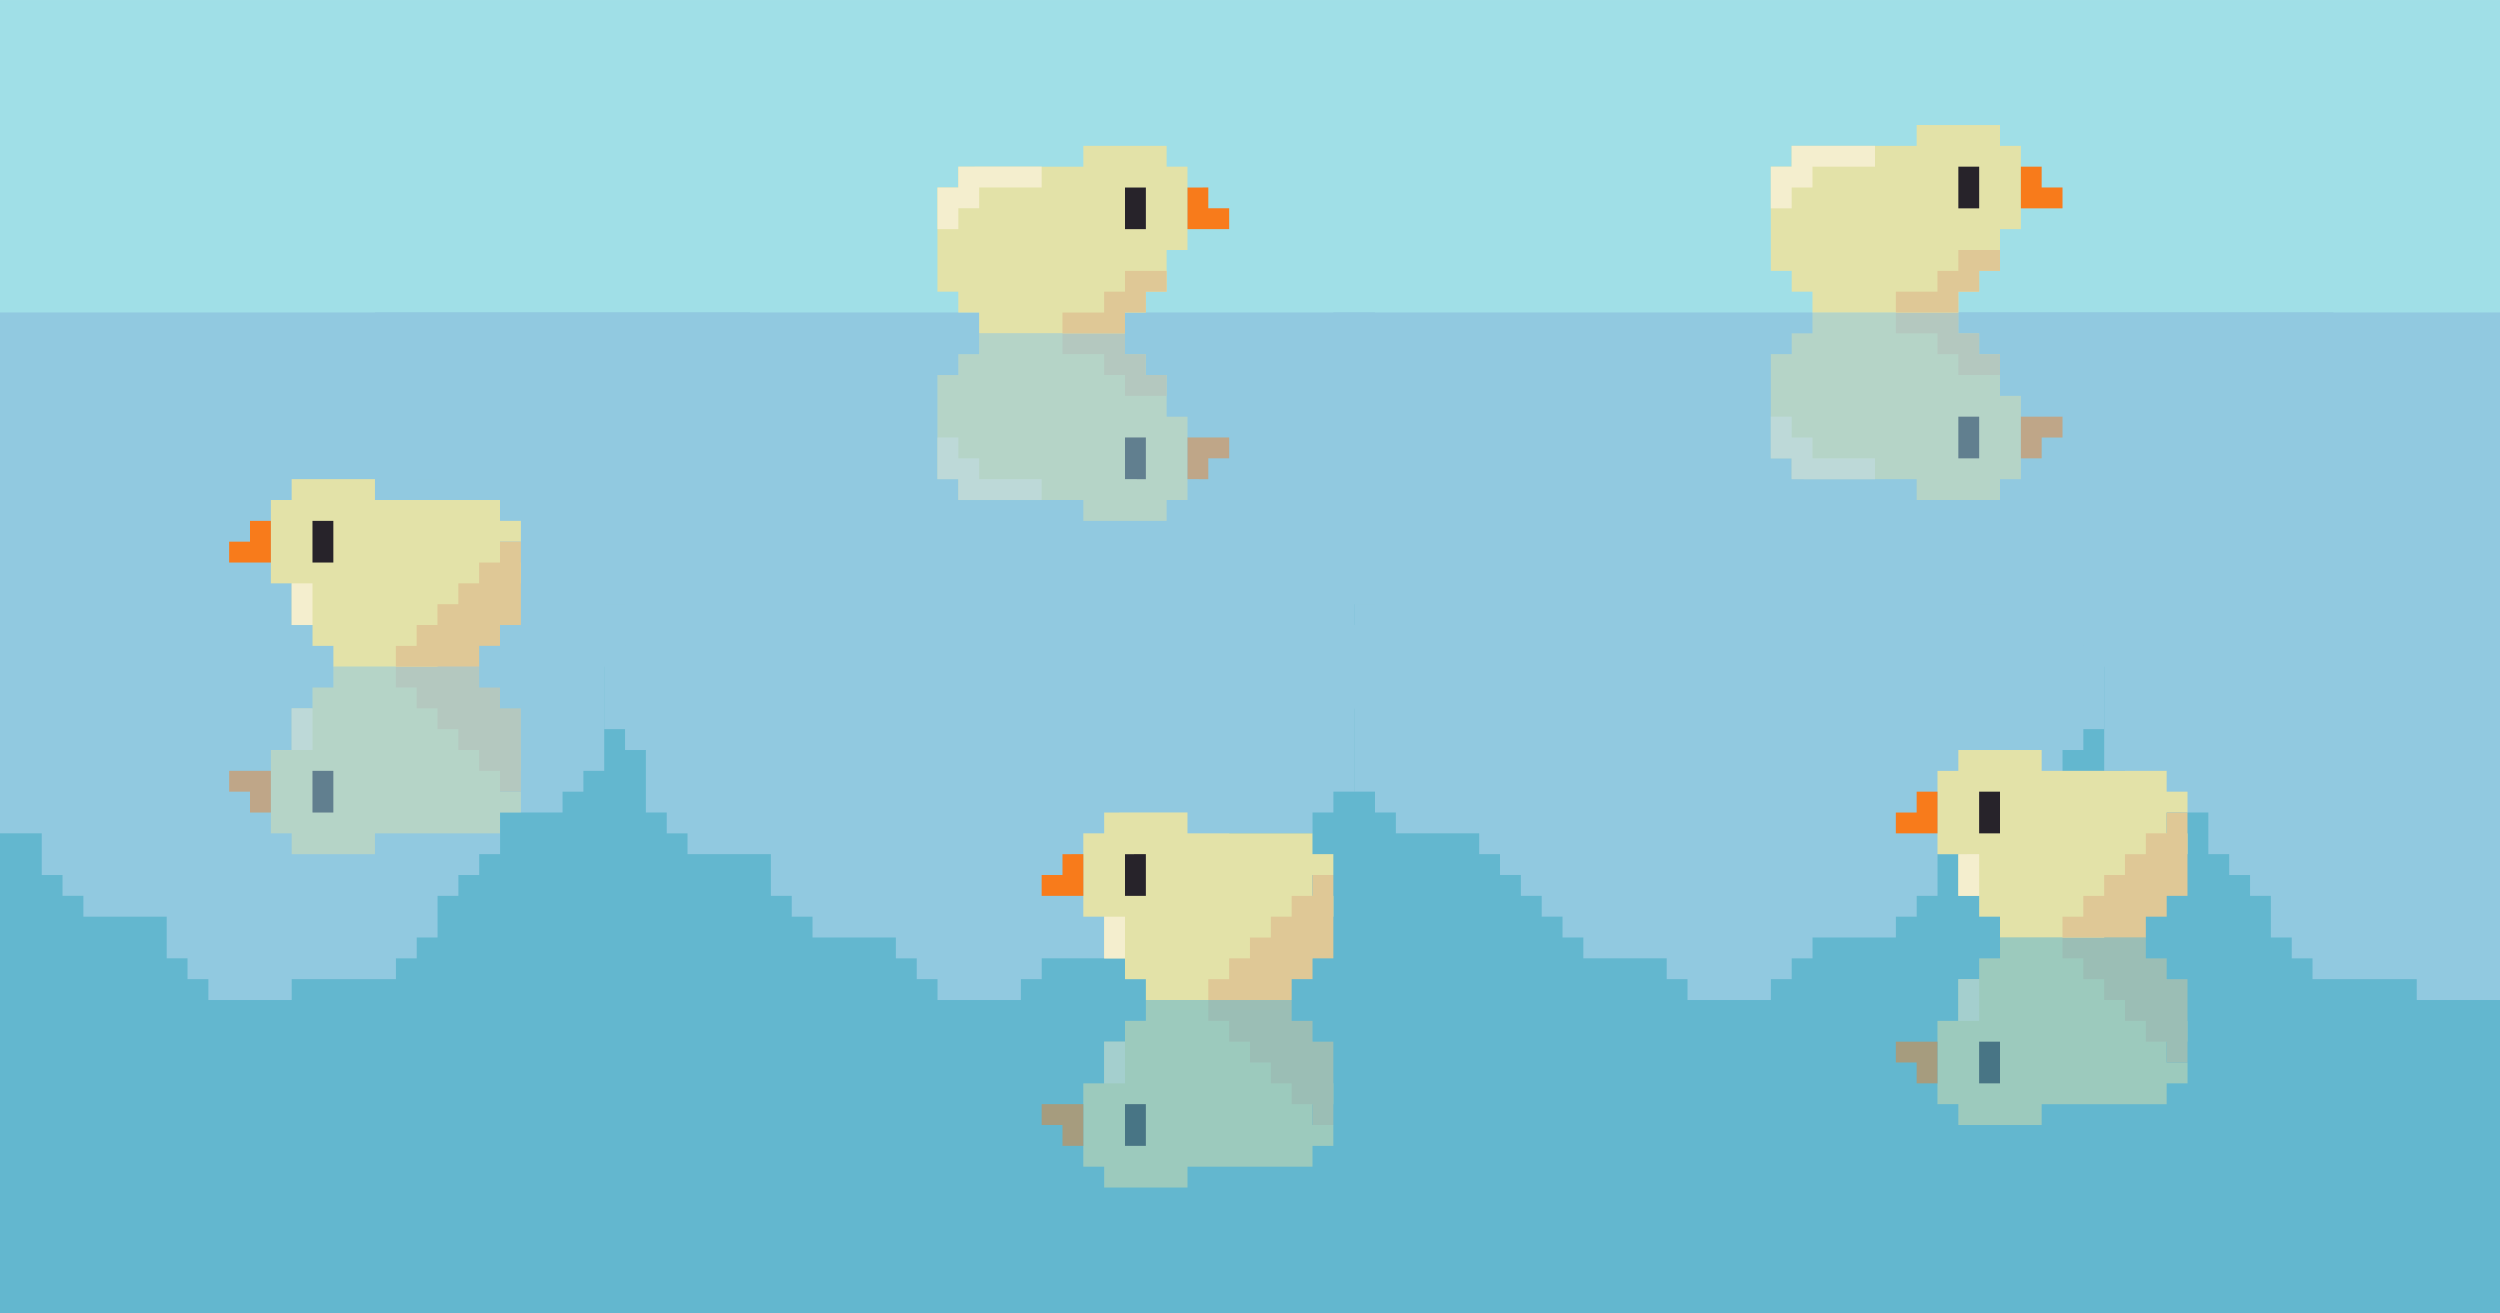
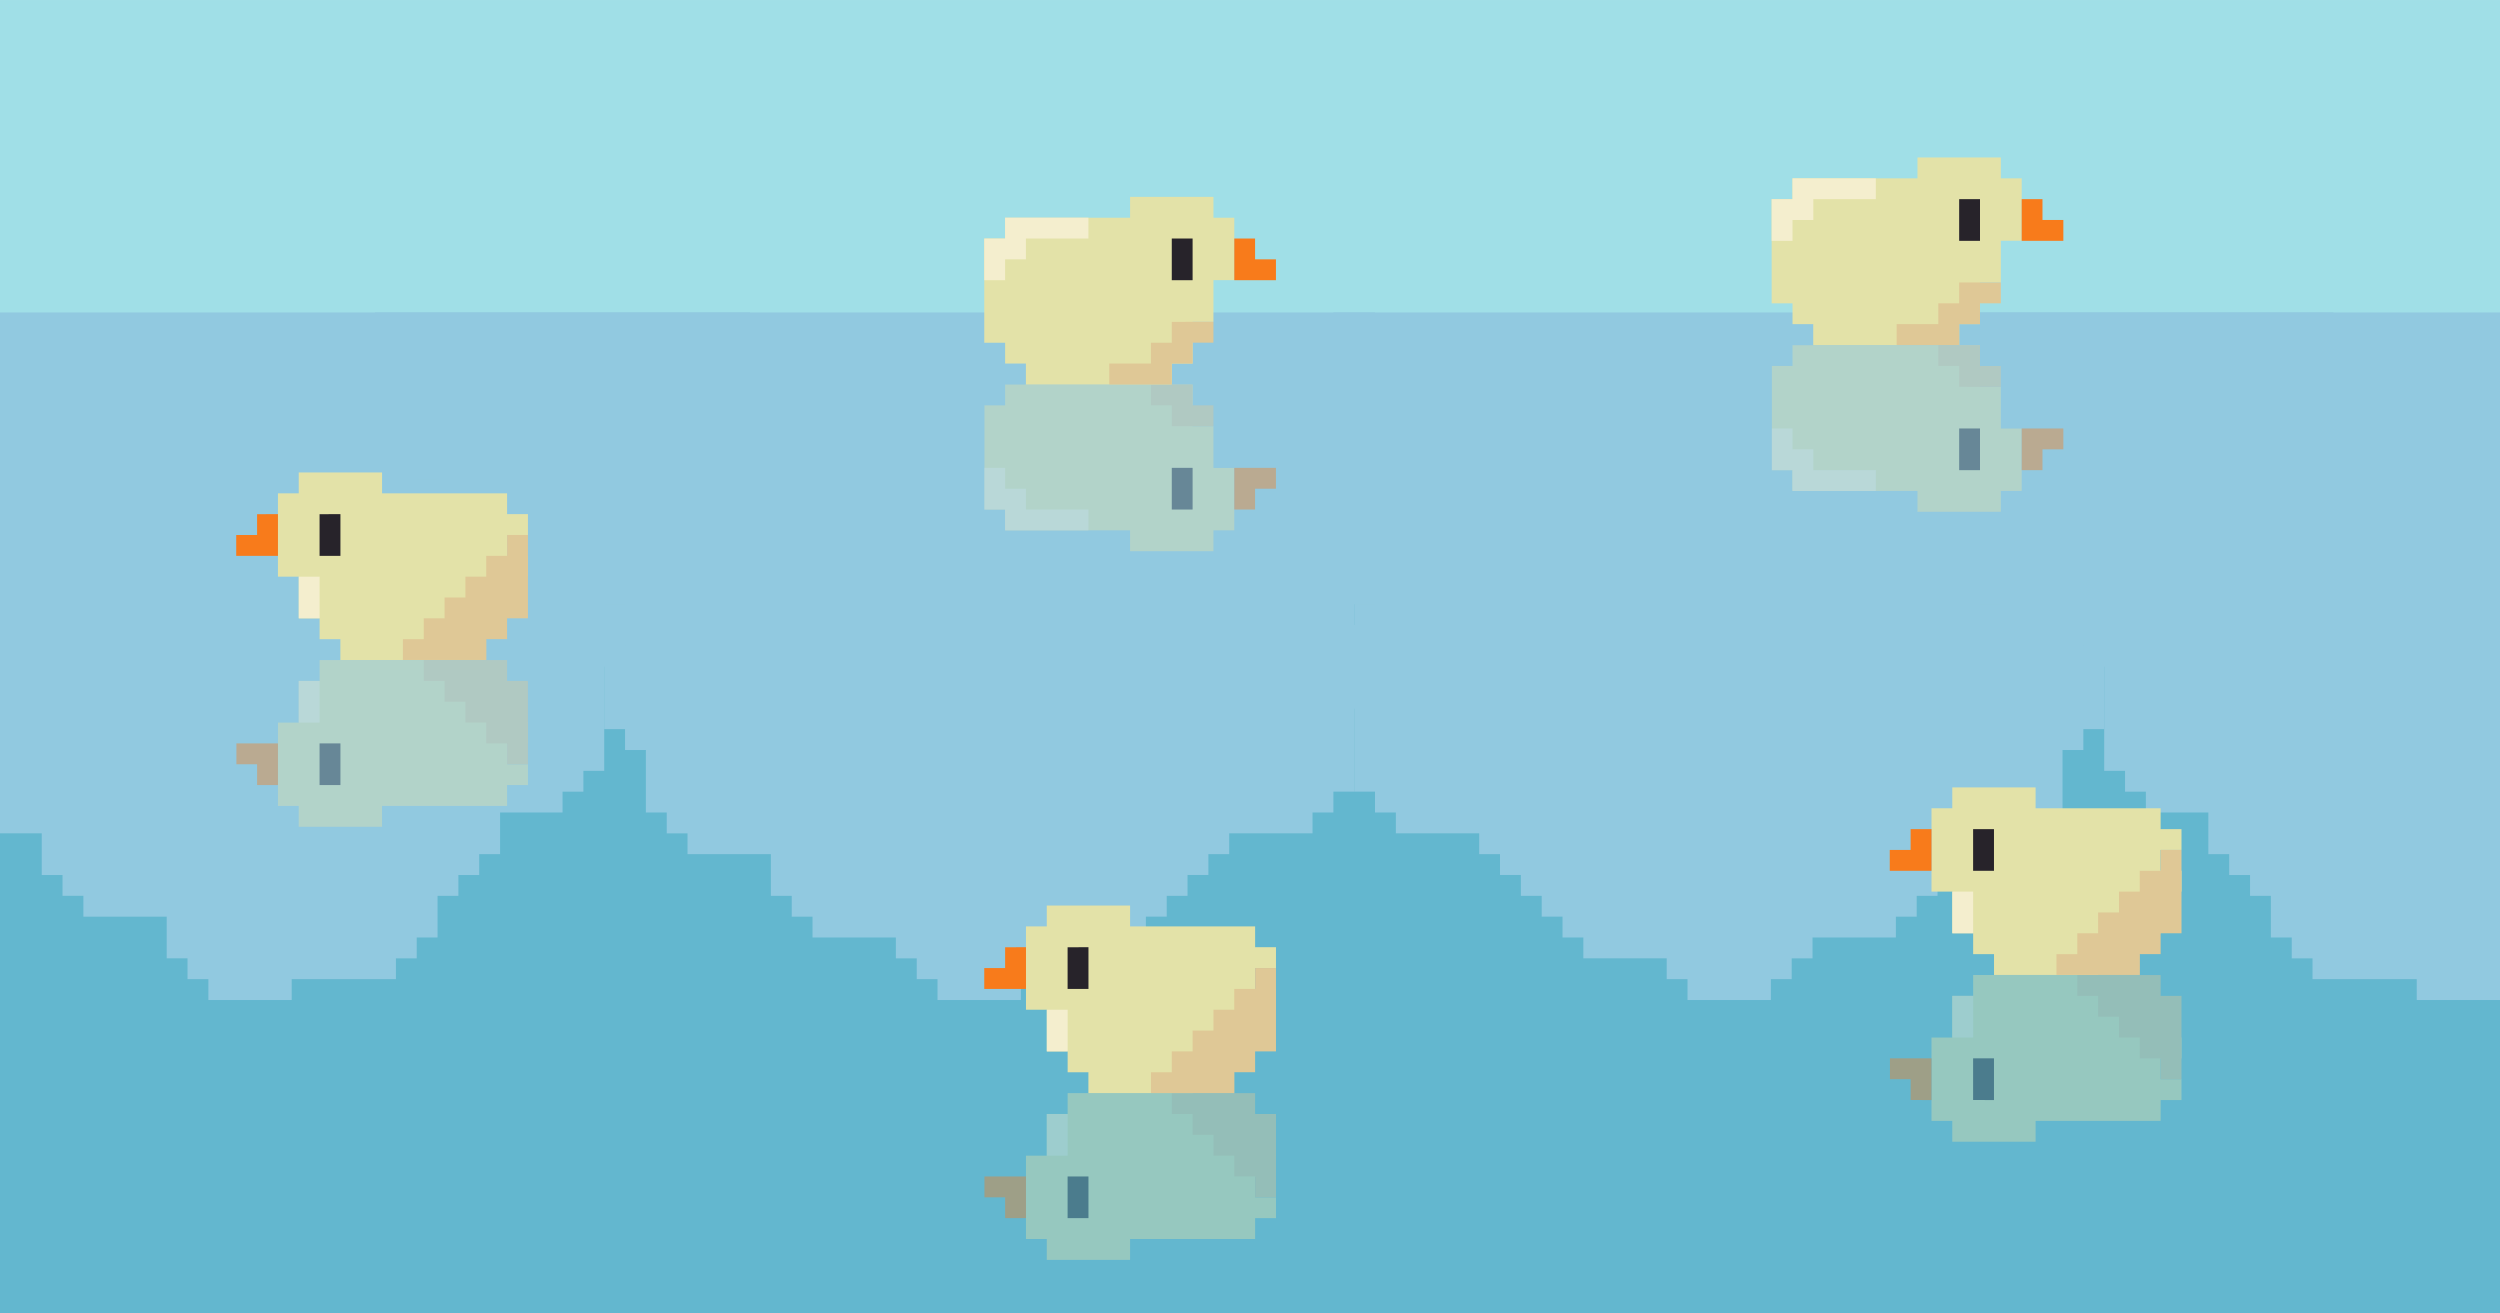
<svg xmlns="http://www.w3.org/2000/svg" xml:space="preserve" width="1200" height="630" viewBox="0 0 63.5 33.337">
+   <defs>
+     <symbol id="bird-solid-l">
+       <path fill="#e3e2a8" d="M1.588 0v.53h-.528v2.117h.53v1.058h.528v.53h.53v.528h2.646v-.529h.529v-.529H6.88V2.647h.53v-.53h-.53v-.529h.53v-.529h-.53V.53H3.704V0H2.118z" />
+       <path fill="#e3e2a8" d="M2.117 1.06h.53v.528h-.53z" />
+       <path fill="#dfc896" d="M6.88 1.588v.53h-.53v.529h-.528v.529h-.53v.529h-.529v.53h-.529v.528h2.117v-.529h.529v-.529h.53V1.588z" />
+       <path fill="#f87b1b" d="M.53 1.06v.528H0v.53h1.06V1.059z" />
+       <path fill="#27232a" d="M2.117 1.06v1.058h.53V1.059z" />
+       <path fill="#f4eece" d="M1.588 2.647v1.058h.53V2.647z" />
+     </symbol>
+     <symbol id="bird-solid-r">
+       <path fill="#e3e2a8" d="M3.704 0v.53H.529v.528H0V3.705h.53v.528h.528v.53h3.705v-.53h.529v-1.058h.529v-1.06h.53V.53h-.53V0H4.233z" />
+       <path fill="#e3e2a8" d="M4.763 1.058h.529v.53h-.53z" />
+       <path fill="#dfc896" d="M4.763 3.175v.53h-.53v.528H3.175v.53h1.588v-.53h.529v-.529h.529v-.53h-.53z" />
+       <path fill="#f87b1b" d="M6.351 1.058v1.059h1.058v-.53h-.53v-.529z" />
+       <path fill="#27232a" d="M4.763 1.058v1.059h.529V1.058z" />
+       <path fill="#f4eece" d="M.529 .529V1.059H0v1.058h.53v-.53h.528v-.529h1.588v-.529H1.058z" />
+     </symbol>
+     <symbol id="bird-l">
+       <use href="#bird-solid-l" transform="translate(0 9) scale(1 -1)" opacity="0.4" />
+       <use href="#bird-solid-l" />
+     </symbol>
+     <symbol id="bird-r">
+       <use href="#bird-solid-r" transform="translate(0 9) scale(1 -1)" opacity="0.4" />
+       <use href="#bird-solid-r" />
+     </symbol>
+   </defs>
  <rect width="63.5" height="8" x="0" y="0" fill="#a0dfe7" />
  <rect width="63.5" height="26" x="0" y="8" fill="#63b7cf" />
-   <g transform="matrix(1 0 0 -1 .53 308.112)">
+   <g id="clouds" transform="matrix(1 0 0 -1 .53 308.112)">
    <path fill="#91c9e0" d="M4.763 282.712v.53h-.53v.529h-.529v1.058H1.588v.53h-.53v.528H.53v1.059h-1.587v.529h-.53v.53h-.529v1.587h-1.587v.529h-.53v.529h-.528v.53h-.53v.528h-.529v.53h-.529v1.587h-.53v.53h-.528v2.116h.529v1.059h-.53v2.116h.53v.529h25.4v-.53h.529v-2.116h-.53V297h.53v-2.117h-.53v-.529h-.528v-1.587h-.53v-.53h-.529v-.529h-1.587v-.529h-.53v-2.646h-.529v-.529h-.529v-.529h-1.587v-1.058h-.53v-.53h-.529v-.529h-.529V284.3h-.529v-.53h-.529v-.528H6.879v-.53zm37.57 0v.53h-.529v.529h-2.117v.529h-.529v.53h-.529v.528H38.1v.53h-.53v.529h-.528v.529h-2.117v.529h-.53v.53h-.528v2.116h-.53v2.116h.53v.53h-.53v.529h-2.116v.529h-.53v.53h-.529v2.116h.53V297h.529v.53h.529v1.057h.53v.53h.528v.529h.53v.529h25.4v-2.117h-.53v-.529h-.529v-1.587h-.529v-.53h-.53v-.529h-2.116v-.529h-.529v-.529h-.53v-.53h-.528v-.528h-.53v-1.059h.53v-2.116h-.53v-.53h-.529v-1.587h-.529v-.53H50.8v-.528h-2.117v-1.059h-.529v-.529h-.529v-.529h-2.117v-.53h-.529v-.528h-.529v-.53z">
-       <animateTransform attributeName="transform" attributeType="XML" type="translate" calcMode="discrete" dur="2s" keySplines="0.25 0.1 0.25 1;0.25 0.1 0.25 1" keyTimes="0;0.5;1" values="0 0; 0.2 0; 0 0" repeatCount="indefinite" />
+       <animateTransform attributeName="transform" attributeType="XML" type="translate" calcMode="discrete" dur="2s" keySplines="0.25 0.1 0.25 1;0.25 0.1 0.25 1" keyTimes="0;0.5;1" values="0.4 0; 0.2 0; 0.4 0" repeatCount="indefinite" />
    </path>
    <path fill="#91c9e0" d="M62.97 282.712v.53h.53v.529h.53v1.058h2.116v.53h.529v.528h.53v1.059h1.587v.529h.529v.53h.529v1.587h1.587v.529h.53v.529h.529v.53h.529v.528h.53v.53h.528v1.587h.53v.53h.529v2.116h-.53v1.059h.53v2.116h-.53v.529h-25.4v-.53h-.529v-2.116h.53V297h-.53v-2.117h.53v-.529h.529v-1.587h.529v-.53h.529v-.529h1.587v-.529h.53v-2.646h.529v-.529h.529v-.529h1.587v-1.058h.53v-.53h.529v-.529h.529V284.3h.53v-.53h.528v-.528h2.647v-.53zm-37.57 0v.53h.53v.529h2.116v.529h.529v.53h.53v.528h.528v.53h.53v.529h.529v.529h2.116v.529h.53v.53h.529v2.116h.529v2.116h-.53v.53h.53v.529h2.116v.529h.53v.53h.529v2.116h-.53V297h-.529v.53h-.529v1.057h-.529v.53h-.529v.529h-.53v.529h-25.4v-2.117h.53v-.529h.53v-1.587h.528v-.53h.53v-.529h2.117v-.529h.528v-.529h.53v-.53h.529v-.528h.529v-1.059h-.53v-2.116h.53v-.53h.529v-1.587h.53v-.53h.528v-.528h2.117v-1.059h.53v-.529h.528v-.529h2.117v-.53h.53v-.528h.528v-.53z">
-       <animateTransform attributeName="transform" attributeType="XML" type="translate" calcMode="discrete" dur="2s" keySplines="0.25 0.1 0.25 1;0.25 0.1 0.25 1" keyTimes="0;0.5;1" values="0 0; -0.2 0; 0 0" repeatCount="indefinite" />
+       <animateTransform attributeName="transform" attributeType="XML" type="translate" calcMode="discrete" dur="2s" keySplines="0.25 0.1 0.25 1;0.25 0.1 0.25 1" keyTimes="0;0.5;1" values="0.2 0; 0.4 0; 0.2 0" repeatCount="indefinite" />
    </path>
  </g>
-   <path fill="#e3e2a8" d="M7.408 12.17v.53H6.88v2.117h.53v1.058h.528v.53h.53v.528h2.646v-.529h.529v-.529H12.7v-1.058h.53v-.53h-.53v-.529h.53v-.529h-.53V12.7H9.524v-.53H7.938z" />
-   <path fill="#e3e2a8" d="M7.937 13.23h.53v.528h-.53z" />
-   <path fill="#dfc896" d="M12.7 13.758v.53h-.53v.529h-.528v.529h-.53v.529h-.529v.53h-.529v.528h2.117v-.529h.529v-.529h.53v-2.117z" />
-   <path fill="#f87b1b" d="M6.35 13.23v.528h-.53v.53h1.06v-1.059z" />
-   <path fill="#27232a" d="M7.937 13.23v1.058h.53v-1.059z" />
-   <path fill="#f4eece" d="M7.408 14.817v1.058h.53v-1.058z" />
-   <path fill="#e3e2a8" d="M48.683 3.175v.53h-3.175v.528h-.529V6.88h.53v.528h.528v.53h3.705v-.53h.529V6.88h.529V5.82h.53V3.705h-.53v-.529h-1.588z" />
-   <path fill="#e3e2a8" d="M49.742 4.233h.529v.53h-.53z" />
-   <path fill="#dfc896" d="M49.742 6.35v.53h-.53v.528h-1.058v.53h1.588v-.53h.529V6.88h.529V6.35h-.53z" />
-   <path fill="#f87b1b" d="M51.33 4.233v1.059h1.058v-.53h-.53v-.529z" />
-   <path fill="#27232a" d="M49.742 4.233v1.059h.529V4.233z" />
-   <path fill="#f4eece" d="M45.508 3.704v.53h-.529v1.058h.53v-.53h.528v-.529h1.588v-.529h-1.588z" />
-   <path fill="#e3e2a8" d="M49.742 19.05v.53h-.53v2.116h.53v1.059h.529v.528h.529v.53h2.646v-.53h.529v-.529h1.059v-1.059h.528v-.528h-.529v-.53h.53v-.529h-.53v-.529h-3.175v-.529h-1.587z" />
-   <path fill="#e3e2a8" d="M50.27 20.108h.53v.53h-.53z" />
-   <path fill="#dfc896" d="M55.033 20.638v.529h-.529v.529h-.53v.529h-.528v.53h-.53v.528h-.529v.53h2.117v-.53h.53v-.529h.528v-2.117z" />
-   <path fill="#f87b1b" d="M48.683 20.108v.53h-.529v.529h1.058v-1.059z" />
-   <path fill="#27232a" d="M50.27 20.108v1.059h.53v-1.059z" />
-   <path fill="#f4eece" d="M49.742 21.696v1.059h.529v-1.06z" />
-   <path fill="#e3e2a8" d="M27.517 3.704v.53H24.34v.529h-.529v2.645h.53v.53h.529v.529h3.704v-.53h.53v-.529h.528V6.35h.53V4.233h-.53v-.529h-1.587z" />
-   <path fill="#e3e2a8" d="M28.575 4.763h.53v.529h-.53z" />
-   <path fill="#dfc896" d="M28.575 6.88v.528h-.53v.53h-1.058v.529h1.588v-.53h.53v-.529h.528V6.88h-.529z" />
-   <path fill="#f87b1b" d="M30.162 4.763V5.82h1.059v-.53h-.53v-.528z" />
-   <path fill="#27232a" d="M28.575 4.763V5.82h.53V4.763z" />
-   <path fill="#f4eece" d="M24.342 4.233v.53h-.53V5.82h.53v-.53h.529v-.528h1.587v-.53h-1.587z" />
-   <path fill="#e3e2a8" d="M28.046 20.638v.529h-.53v2.116h.53v1.059h.529v.529h.53v.529h2.645v-.53h.53v-.528h1.058v-1.059h.529v-.529h-.53v-.529h.53v-.53h-.53v-.528h-3.175v-.53h-1.588z" />
-   <path fill="#e3e2a8" d="M28.575 21.696h.53v.529h-.53z" />
-   <path fill="#dfc896" d="M33.337 22.225v.53h-.529v.528h-.529v.53h-.53v.529h-.528v.529h-.53v.529h2.117v-.53h.53v-.528h.529v-2.117z" />
-   <path fill="#f87b1b" d="M26.987 21.696v.529h-.529v.53h1.059v-1.06z" />
-   <path fill="#27232a" d="M28.575 21.696v1.059h.53v-1.06z" />
-   <path fill="#f4eece" d="M28.046 23.283v1.059h.529v-1.059z" />
-   <g opacity=".446">
-     <path fill="#e3e2a8" d="M7.408 21.696v-.53H6.88V19.05h.53v-1.058h.528v-.53h.53v-.529h2.646v.53h.529v.529H12.7v1.058h.53v.53h-.53v.528h.53v.53h-.53v.529H9.524v.529H7.938z" />
-     <path fill="#e3e2a8" d="M7.937 20.638h.53v-.53h-.53z" />
-     <path fill="#dfc896" d="M12.7 20.108v-.529h-.53v-.529h-.528v-.53h-.53v-.528h-.529v-.53h-.529v-.529h2.117v.53h.529v.529h.53v2.116z" />
-     <path fill="#f87b1b" d="M6.35 20.638v-.53h-.53v-.529h1.06v1.059z" />
-     <path fill="#27232a" d="M7.937 20.638v-1.059h.53v1.059z" />
-     <path fill="#f4eece" d="M7.408 19.05v-1.058h.53v1.058z" />
-     <path fill="#e3e2a8" d="M48.683 12.7v-.53h-3.175v-.528h-.529V8.995h.53v-.528h.528v-.53h3.705v.53h.529v.529h.529v1.059h.53v2.116h-.53v.529h-1.588z" />
-     <path fill="#e3e2a8" d="M49.742 11.642h.529v-.53h-.53z" />
-     <path fill="#dfc896" d="M49.742 9.525v-.53h-.53v-.528h-1.058v-.53h1.588v.53h.529v.529h.529v.529h-.53z" />
-     <path fill="#f87b1b" d="M51.33 11.642v-1.059h1.058v.53h-.53v.529z" />
-     <path fill="#27232a" d="M49.742 11.642v-1.059h.529v1.059z" />
-     <path fill="#f4eece" d="M45.508 12.17v-.528h-.529v-1.059h.53v.53h.528v.529h1.588v.529h-1.588z" />
-     <path fill="#e3e2a8" d="M49.742 28.575v-.53h-.53V25.93h.53V24.87h.529v-.528h.529v-.53h2.646v.53h.529v.529h1.059v1.059h.528v.528h-.529v.53h.53v.529h-.53v.529h-3.175v.529h-1.587z" />
-     <path fill="#e3e2a8" d="M50.27 27.517h.53v-.53h-.53z" />
-     <path fill="#dfc896" d="M55.033 26.988v-.53h-.529v-.529h-.53V25.4h-.528v-.53h-.53v-.528h-.529v-.53h2.117v.53h.53v.529h.528v2.117z" />
-     <path fill="#f87b1b" d="M48.683 27.517v-.53h-.529v-.529h1.058v1.059z" />
-     <path fill="#27232a" d="M50.27 27.517v-1.059h.53v1.059z" />
-     <path fill="#f4eece" d="M49.742 25.93v-1.06h.529v1.06z" />
-     <path fill="#e3e2a8" d="M27.517 13.23v-.53H24.34v-.53h-.529V9.526h.53v-.53h.529v-.528h3.704v.529h.53v.529h.528v1.058h.53V12.7h-.53v.53h-1.587z" />
-     <path fill="#e3e2a8" d="M28.575 12.17h.53v-.528h-.53z" />
-     <path fill="#dfc896" d="M28.575 10.054v-.529h-.53v-.53h-1.058v-.528h1.588v.529h.53v.529h.528v.53h-.529z" />
-     <path fill="#f87b1b" d="M30.162 12.17v-1.058h1.059v.53h-.53v.529z" />
-     <path fill="#27232a" d="M28.575 12.17v-1.058h.53v1.059z" />
-     <path fill="#f4eece" d="M24.342 12.7v-.53h-.53v-1.058h.53v.53h.529v.529h1.587v.529h-1.587z" />
-     <path fill="#e3e2a8" d="M28.046 30.163v-.53h-.53v-2.116h.53v-1.059h.529v-.529h.53V25.4h2.645v.53h.53v.528h1.058v1.059h.529v.529h-.53v.529h.53v.53h-.53v.528h-3.175v.53h-1.588z" />
-     <path fill="#e3e2a8" d="M28.575 29.104h.53v-.529h-.53z" />
-     <path fill="#dfc896" d="M33.337 28.575v-.53h-.529v-.528h-.529v-.53h-.53v-.529h-.528v-.529h-.53V25.4h2.117v.53h.53v.528h.529v2.117z" />
-     <path fill="#f87b1b" d="M26.987 29.104v-.529h-.529v-.53h1.059v1.06z" />
-     <path fill="#27232a" d="M28.575 29.104v-1.059h.53v1.06z" />
-     <path fill="#f4eece" d="M28.046 27.517v-1.059h.529v1.059z" />
-   </g>
+   <use href="#bird-r" x="45" y="4" />
+   <use href="#bird-r" x="25" y="5" />
+   <use href="#bird-l" x="6" y="12" />
+   <use href="#bird-l" x="25" y="23" />
+   <use href="#bird-l" x="48" y="20" />
</svg>
